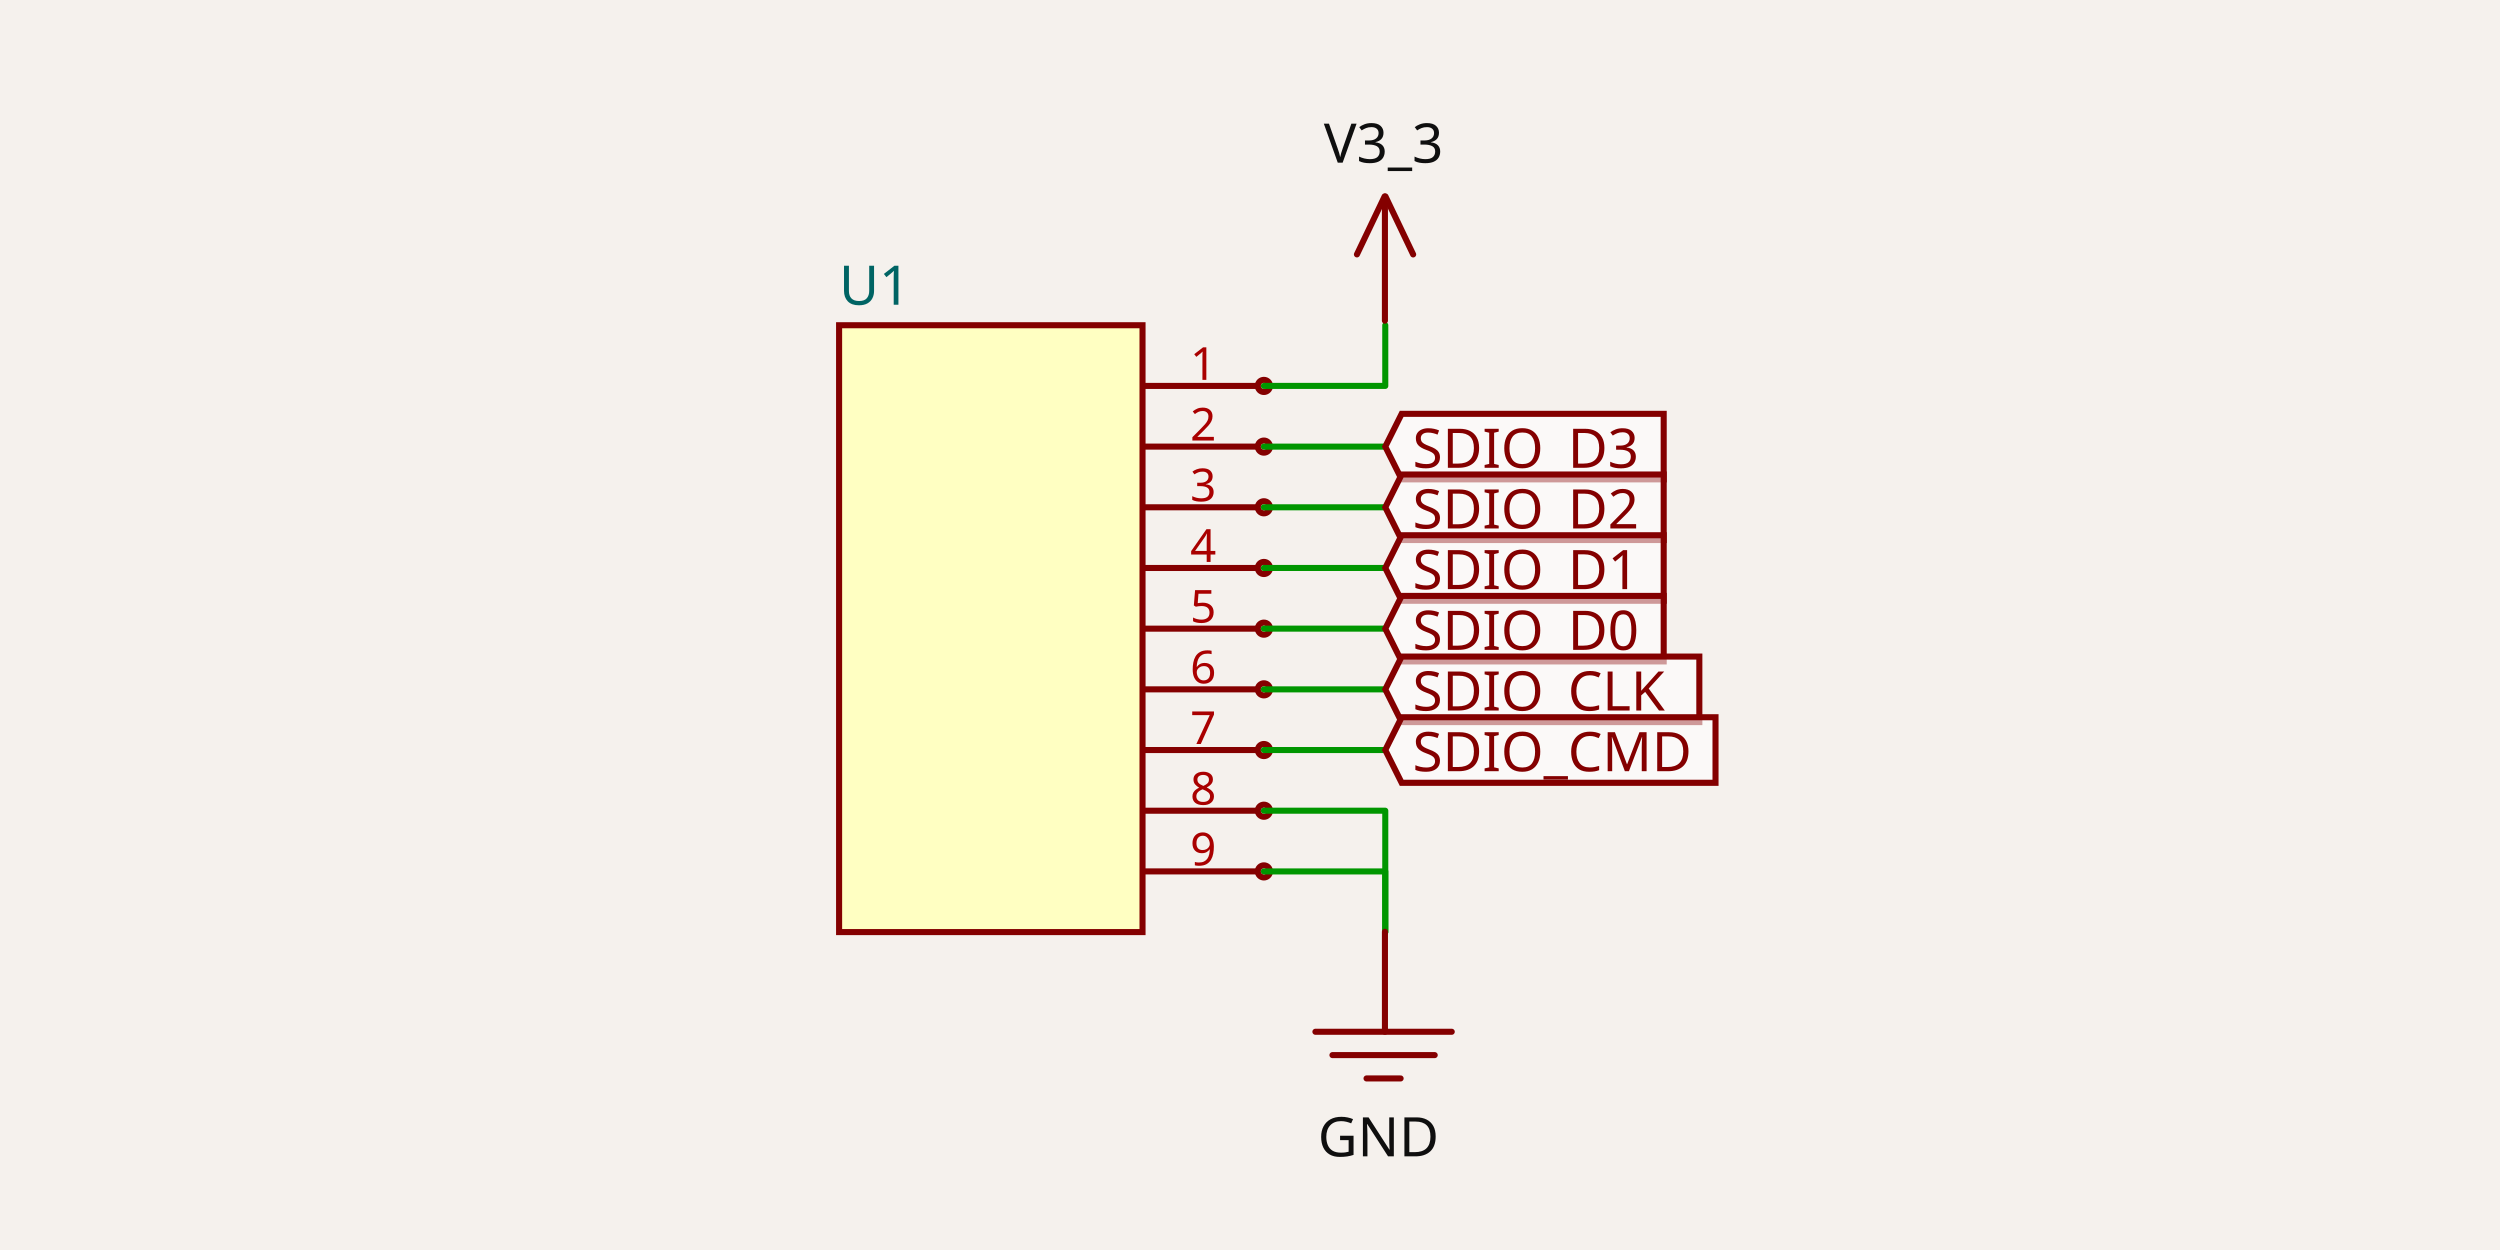
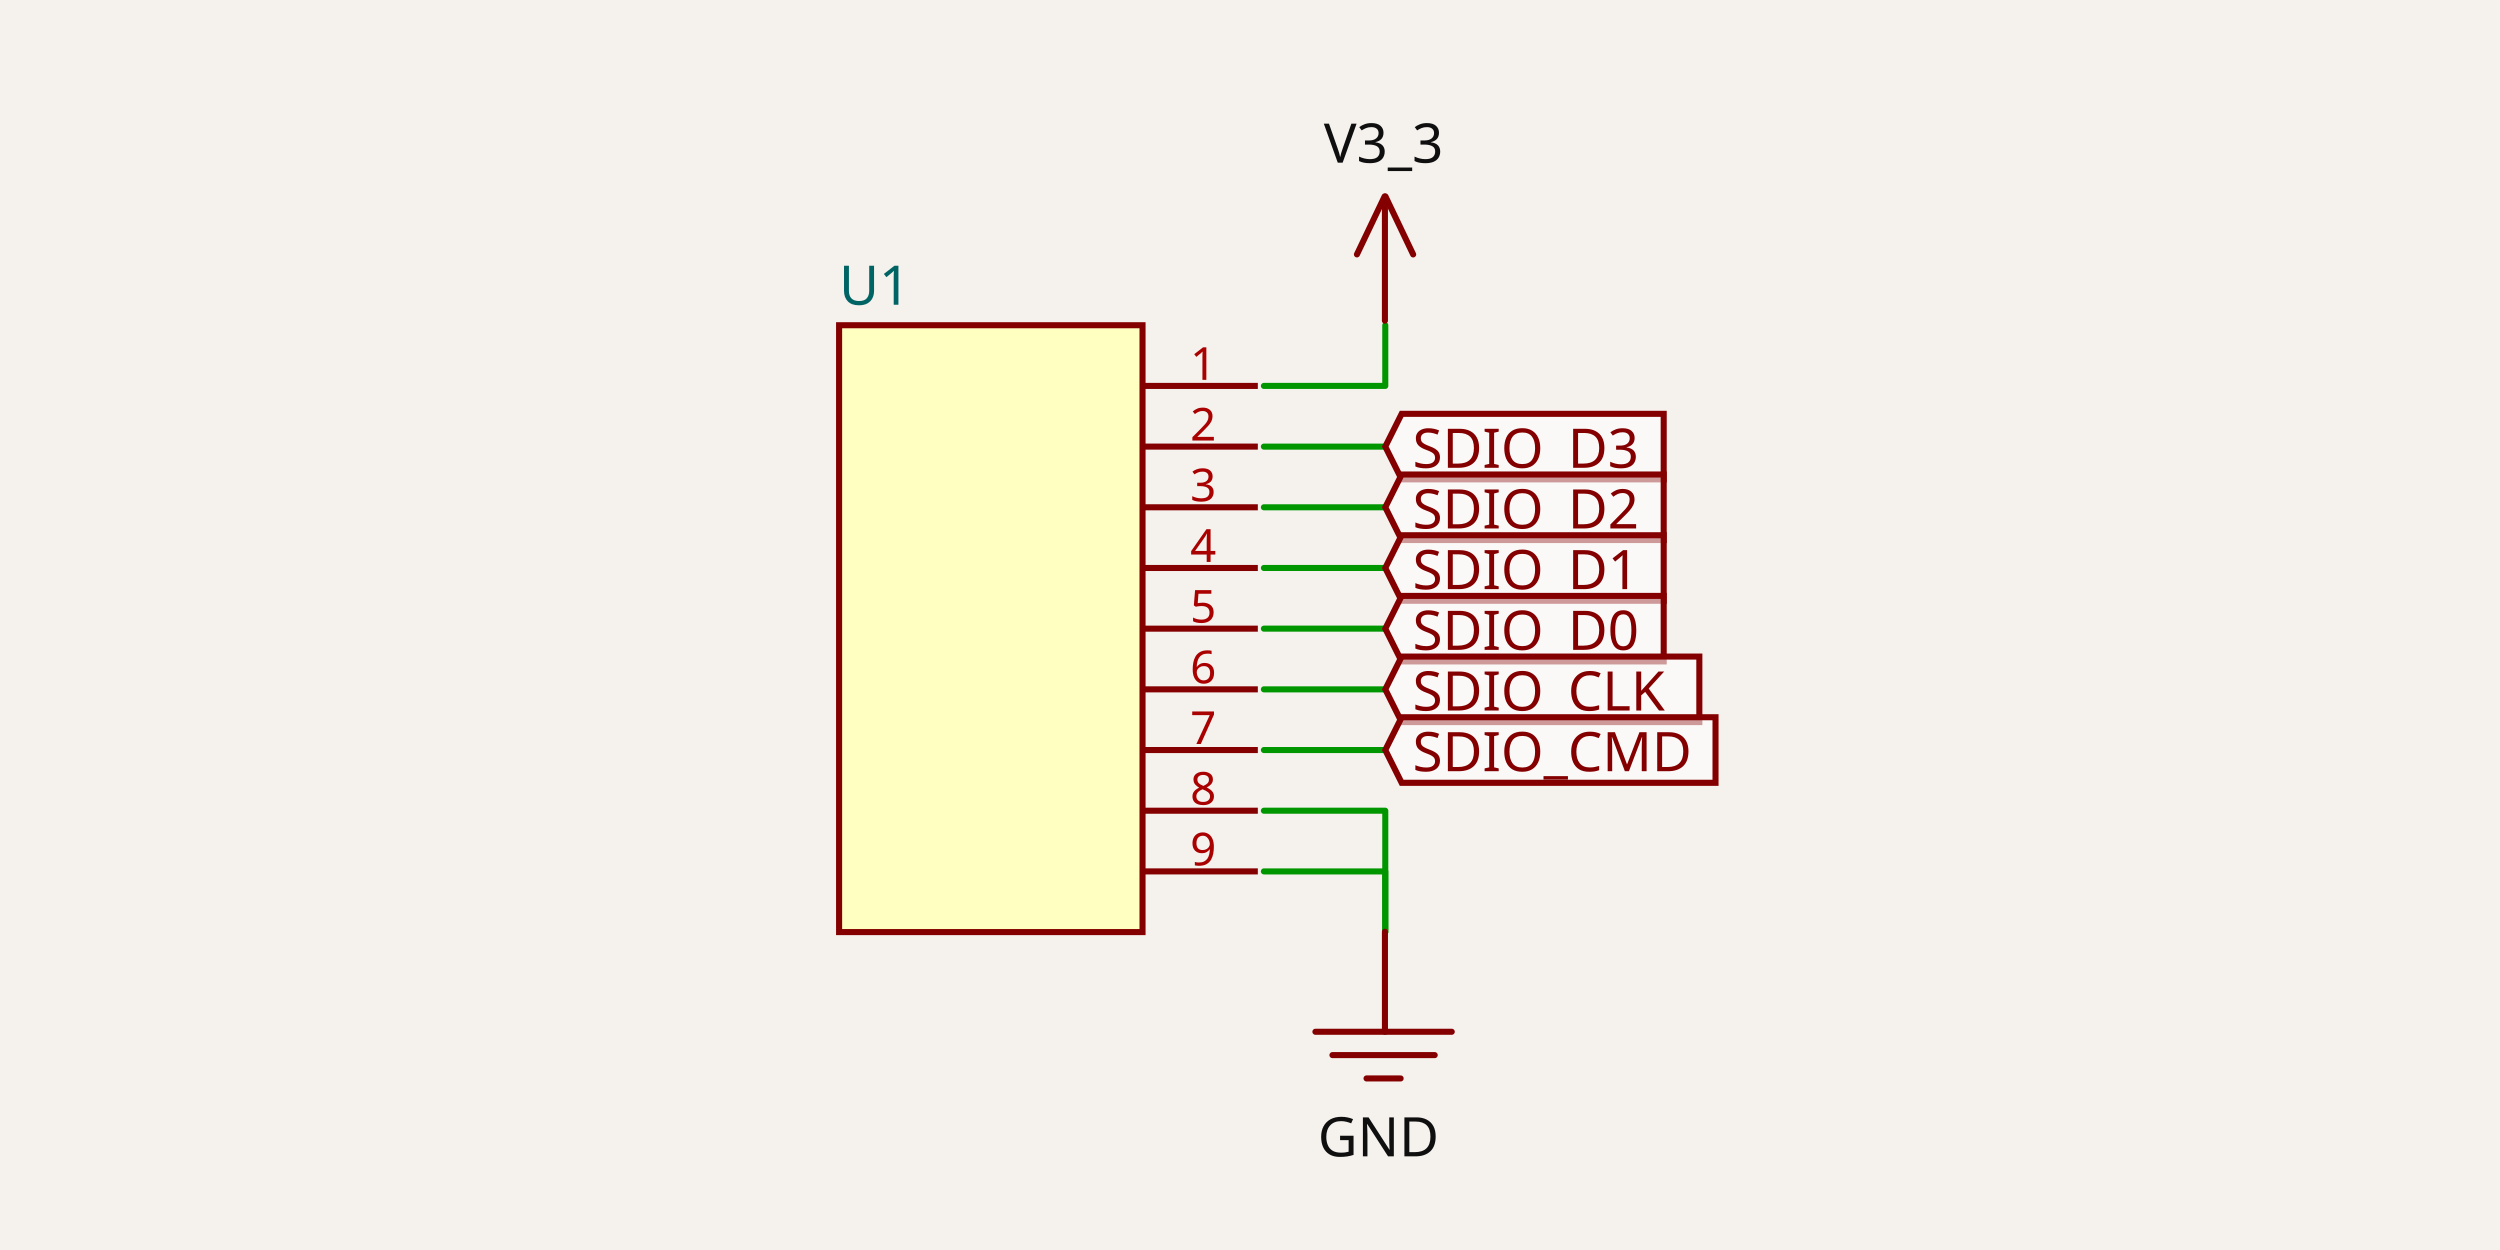
- <svg xmlns="http://www.w3.org/2000/svg" width="1200" height="600" style="background-color: rgb(245, 241, 237)" data-real-to-screen-transform="matrix(145.6452082726,0,0,-145.6452082726,475.5898630935,301.7574521798)">
+ <svg xmlns="http://www.w3.org/2000/svg" width="1200" height="600" style="background-color: rgb(245, 241, 237)" data-real-to-screen-transform="matrix(145.6452082726,0,0,-145.6452082726,475.5898630935,301.7574521798)" data-software-used-string="@tscircuit/core@0.0.532">
  <style>
              .boundary { fill: rgb(245, 241, 237); }
              .schematic-boundary { fill: none; stroke: #fff; }
              .component { fill: none; stroke: rgb(132, 0, 0); }
              .chip { fill: rgb(255, 255, 194); stroke: rgb(132, 0, 0); }
              .component-pin { fill: none; stroke: rgb(132, 0, 0); }
              .trace:hover {
                filter: invert(1);
              }
              .trace:hover .trace-crossing-outline {
                opacity: 0;
              }
              .trace:hover .trace-junction {
                filter: invert(1);
              }
              .text { font-family: sans-serif; fill: rgb(0, 150, 0); }
              .pin-number { fill: rgb(169, 0, 0); }
              .port-label { fill: rgb(0, 100, 100); }
              .component-name { fill: rgb(0, 100, 100); }
            </style>
  <rect class="boundary" x="0" y="0" width="1200" height="600" />
  <g data-circuit-json-type="schematic_component" data-schematic-component-id="schematic_component_0">
    <rect class="component chip" x="402.767" y="156.112" width="145.645" height="291.29" stroke-width="2.913px" fill="rgb(255, 255, 194)" stroke="rgb(132, 0, 0)" />
    <rect class="component-overlay" x="402.767" y="156.112" width="145.645" height="291.29" fill="transparent" />
    <text x="402.767" y="466.337" fill="#006464" text-anchor="start" dominant-baseline="middle" font-family="sans-serif" font-size="26.216px" transform="rotate(0, 402.7673, 466.3365)" />
    <text x="402.767" y="137.178" fill="#006464" text-anchor="start" dominant-baseline="middle" font-family="sans-serif" font-size="26.216px" transform="rotate(0, 402.7673, 137.1784)">U1</text>
    <line class="component-pin" x1="603.758" y1="185.241" x2="548.412" y2="185.241" stroke-width="2.913px" />
-     <circle class="component-pin" cx="606.671" cy="185.241" r="2.913" stroke-width="2.913px" />
    <text class="pin-number" x="577.542" y="182.328" style="font-family: sans-serif;" fill="rgb(169, 0, 0)" text-anchor="middle" dominant-baseline="auto" font-size="21.847px" transform="">1</text>
    <line class="component-pin" x1="603.758" y1="214.37" x2="548.412" y2="214.37" stroke-width="2.913px" />
-     <circle class="component-pin" cx="606.671" cy="214.37" r="2.913" stroke-width="2.913px" />
    <text class="pin-number" x="577.542" y="211.457" style="font-family: sans-serif;" fill="rgb(169, 0, 0)" text-anchor="middle" dominant-baseline="auto" font-size="21.847px" transform="">2</text>
    <line class="component-pin" x1="603.758" y1="243.499" x2="548.412" y2="243.499" stroke-width="2.913px" />
-     <circle class="component-pin" cx="606.671" cy="243.499" r="2.913" stroke-width="2.913px" />
    <text class="pin-number" x="577.542" y="240.586" style="font-family: sans-serif;" fill="rgb(169, 0, 0)" text-anchor="middle" dominant-baseline="auto" font-size="21.847px" transform="">3</text>
    <line class="component-pin" x1="603.758" y1="272.628" x2="548.412" y2="272.628" stroke-width="2.913px" />
-     <circle class="component-pin" cx="606.671" cy="272.628" r="2.913" stroke-width="2.913px" />
    <text class="pin-number" x="577.542" y="269.716" style="font-family: sans-serif;" fill="rgb(169, 0, 0)" text-anchor="middle" dominant-baseline="auto" font-size="21.847px" transform="">4</text>
    <line class="component-pin" x1="603.758" y1="301.757" x2="548.412" y2="301.757" stroke-width="2.913px" />
-     <circle class="component-pin" cx="606.671" cy="301.757" r="2.913" stroke-width="2.913px" />
    <text class="pin-number" x="577.542" y="298.845" style="font-family: sans-serif;" fill="rgb(169, 0, 0)" text-anchor="middle" dominant-baseline="auto" font-size="21.847px" transform="">5</text>
    <line class="component-pin" x1="603.758" y1="330.886" x2="548.412" y2="330.886" stroke-width="2.913px" />
-     <circle class="component-pin" cx="606.671" cy="330.886" r="2.913" stroke-width="2.913px" />
    <text class="pin-number" x="577.542" y="327.974" style="font-family: sans-serif;" fill="rgb(169, 0, 0)" text-anchor="middle" dominant-baseline="auto" font-size="21.847px" transform="">6</text>
    <line class="component-pin" x1="603.758" y1="360.016" x2="548.412" y2="360.016" stroke-width="2.913px" />
-     <circle class="component-pin" cx="606.671" cy="360.016" r="2.913" stroke-width="2.913px" />
    <text class="pin-number" x="577.542" y="357.103" style="font-family: sans-serif;" fill="rgb(169, 0, 0)" text-anchor="middle" dominant-baseline="auto" font-size="21.847px" transform="">7</text>
    <line class="component-pin" x1="603.758" y1="389.145" x2="548.412" y2="389.145" stroke-width="2.913px" />
-     <circle class="component-pin" cx="606.671" cy="389.145" r="2.913" stroke-width="2.913px" />
    <text class="pin-number" x="577.542" y="386.232" style="font-family: sans-serif;" fill="rgb(169, 0, 0)" text-anchor="middle" dominant-baseline="auto" font-size="21.847px" transform="">8</text>
    <line class="component-pin" x1="603.758" y1="418.274" x2="548.412" y2="418.274" stroke-width="2.913px" />
-     <circle class="component-pin" cx="606.671" cy="418.274" r="2.913" stroke-width="2.913px" />
    <text class="pin-number" x="577.542" y="415.361" style="font-family: sans-serif;" fill="rgb(169, 0, 0)" text-anchor="middle" dominant-baseline="auto" font-size="21.847px" transform="">9</text>
  </g>
  <g class="trace" data-circuit-json-type="schematic_trace" data-schematic-trace-id="schematic_trace_0">
    <path d="M 606.671 185.241 L 664.929 185.241 L 664.929 156.112" class="trace-invisible-hover-outline" stroke="rgb(0, 150, 0)" fill="none" stroke-width="23.303px" stroke-linecap="round" opacity="0" stroke-linejoin="round" />
    <path d="M 606.671 185.241 L 664.929 185.241 L 664.929 156.112" stroke="rgb(0, 150, 0)" fill="none" stroke-width="2.913px" stroke-linecap="round" stroke-linejoin="round" />
  </g>
  <g class="trace" data-circuit-json-type="schematic_trace" data-schematic-trace-id="schematic_trace_1">
    <path d="M 606.671 214.37 L 664.929 214.37" class="trace-invisible-hover-outline" stroke="rgb(0, 150, 0)" fill="none" stroke-width="23.303px" stroke-linecap="round" opacity="0" stroke-linejoin="round" />
    <path d="M 606.671 214.37 L 664.929 214.37" stroke="rgb(0, 150, 0)" fill="none" stroke-width="2.913px" stroke-linecap="round" stroke-linejoin="round" />
  </g>
  <g class="trace" data-circuit-json-type="schematic_trace" data-schematic-trace-id="schematic_trace_2">
    <path d="M 606.671 243.499 L 664.929 243.499" class="trace-invisible-hover-outline" stroke="rgb(0, 150, 0)" fill="none" stroke-width="23.303px" stroke-linecap="round" opacity="0" stroke-linejoin="round" />
    <path d="M 606.671 243.499 L 664.929 243.499" stroke="rgb(0, 150, 0)" fill="none" stroke-width="2.913px" stroke-linecap="round" stroke-linejoin="round" />
  </g>
  <g class="trace" data-circuit-json-type="schematic_trace" data-schematic-trace-id="schematic_trace_3">
    <path d="M 606.671 272.628 L 664.929 272.628 L 664.929 272.628" class="trace-invisible-hover-outline" stroke="rgb(0, 150, 0)" fill="none" stroke-width="23.303px" stroke-linecap="round" opacity="0" stroke-linejoin="round" />
    <path d="M 606.671 272.628 L 664.929 272.628 L 664.929 272.628" stroke="rgb(0, 150, 0)" fill="none" stroke-width="2.913px" stroke-linecap="round" stroke-linejoin="round" />
  </g>
  <g class="trace" data-circuit-json-type="schematic_trace" data-schematic-trace-id="schematic_trace_4">
    <path d="M 606.671 301.757 L 664.929 301.757 L 664.929 301.757" class="trace-invisible-hover-outline" stroke="rgb(0, 150, 0)" fill="none" stroke-width="23.303px" stroke-linecap="round" opacity="0" stroke-linejoin="round" />
    <path d="M 606.671 301.757 L 664.929 301.757 L 664.929 301.757" stroke="rgb(0, 150, 0)" fill="none" stroke-width="2.913px" stroke-linecap="round" stroke-linejoin="round" />
  </g>
  <g class="trace" data-circuit-json-type="schematic_trace" data-schematic-trace-id="schematic_trace_5">
    <path d="M 606.671 330.886 L 664.929 330.886 L 664.929 330.886" class="trace-invisible-hover-outline" stroke="rgb(0, 150, 0)" fill="none" stroke-width="23.303px" stroke-linecap="round" opacity="0" stroke-linejoin="round" />
    <path d="M 606.671 330.886 L 664.929 330.886 L 664.929 330.886" stroke="rgb(0, 150, 0)" fill="none" stroke-width="2.913px" stroke-linecap="round" stroke-linejoin="round" />
  </g>
  <g class="trace" data-circuit-json-type="schematic_trace" data-schematic-trace-id="schematic_trace_6">
    <path d="M 606.671 360.016 L 664.929 360.016 L 664.929 360.016" class="trace-invisible-hover-outline" stroke="rgb(0, 150, 0)" fill="none" stroke-width="23.303px" stroke-linecap="round" opacity="0" stroke-linejoin="round" />
    <path d="M 606.671 360.016 L 664.929 360.016 L 664.929 360.016" stroke="rgb(0, 150, 0)" fill="none" stroke-width="2.913px" stroke-linecap="round" stroke-linejoin="round" />
  </g>
  <g class="trace" data-circuit-json-type="schematic_trace" data-schematic-trace-id="schematic_trace_7">
    <path d="M 606.671 389.145 L 664.929 389.145 L 664.929 447.403" class="trace-invisible-hover-outline" stroke="rgb(0, 150, 0)" fill="none" stroke-width="23.303px" stroke-linecap="round" opacity="0" stroke-linejoin="round" />
    <path d="M 606.671 389.145 L 664.929 389.145 L 664.929 447.403" stroke="rgb(0, 150, 0)" fill="none" stroke-width="2.913px" stroke-linecap="round" stroke-linejoin="round" />
  </g>
  <g class="trace" data-circuit-json-type="schematic_trace" data-schematic-trace-id="schematic_trace_8">
    <path d="M 606.671 418.274 L 664.929 418.274 L 664.929 447.403" class="trace-invisible-hover-outline" stroke="rgb(0, 150, 0)" fill="none" stroke-width="23.303px" stroke-linecap="round" opacity="0" stroke-linejoin="round" />
    <path d="M 606.671 418.274 L 664.929 418.274 L 664.929 447.403" stroke="rgb(0, 150, 0)" fill="none" stroke-width="2.913px" stroke-linecap="round" stroke-linejoin="round" />
  </g>
  <rect class="component-overlay" x="651.327" y="94.285" width="26.985" height="59.651" fill="transparent" />
  <path d="M 664.607 94.285 L 651.327 122.113" stroke="rgb(132, 0, 0)" fill="none" stroke-width="2.913px" stroke-linecap="round" />
  <path d="M 665.033 94.299 L 678.313 122.128" stroke="rgb(132, 0, 0)" fill="none" stroke-width="2.913px" stroke-linecap="round" />
  <path d="M 664.761 95.019 L 664.761 153.935" stroke="rgb(132, 0, 0)" fill="none" stroke-width="2.913px" stroke-linecap="round" />
  <text x="664.109" y="85.75" fill="rgb(15, 15, 15)" font-family="sans-serif" text-anchor="middle" dominant-baseline="ideographic" font-size="26.216px">V3_3</text>
  <path class="net-label" d="     M 664.929,214.37     L 672.793,198.641     L 798.573,198.641     L 798.573,230.1     L 672.793,230.1     Z   " fill="rgba(255, 255, 255, 0.6)" stroke="rgb(132, 0, 0)" stroke-width="2.913px" />
  <text class="net-label-text" x="678.037" y="214.37" fill="rgb(132, 0, 0)" text-anchor="start" dominant-baseline="central" font-family="sans-serif" font-variant-numeric="tabular-nums" font-size="26.216px" transform="">SDIO_D3</text>
  <path class="net-label" d="     M 664.929,243.499     L 672.793,227.77     L 798.573,227.77     L 798.573,259.229     L 672.793,259.229     Z   " fill="rgba(255, 255, 255, 0.6)" stroke="rgb(132, 0, 0)" stroke-width="2.913px" />
  <text class="net-label-text" x="678.037" y="243.499" fill="rgb(132, 0, 0)" text-anchor="start" dominant-baseline="central" font-family="sans-serif" font-variant-numeric="tabular-nums" font-size="26.216px" transform="">SDIO_D2</text>
  <path class="net-label" d="     M 664.929,272.628     L 672.793,256.899     L 798.573,256.899     L 798.573,288.358     L 672.793,288.358     Z   " fill="rgba(255, 255, 255, 0.6)" stroke="rgb(132, 0, 0)" stroke-width="2.913px" />
  <text class="net-label-text" x="678.037" y="272.628" fill="rgb(132, 0, 0)" text-anchor="start" dominant-baseline="central" font-family="sans-serif" font-variant-numeric="tabular-nums" font-size="26.216px" transform="">SDIO_D1</text>
  <path class="net-label" d="     M 664.929,301.757     L 672.793,286.028     L 798.573,286.028     L 798.573,317.487     L 672.793,317.487     Z   " fill="rgba(255, 255, 255, 0.6)" stroke="rgb(132, 0, 0)" stroke-width="2.913px" />
  <text class="net-label-text" x="678.037" y="301.757" fill="rgb(132, 0, 0)" text-anchor="start" dominant-baseline="central" font-family="sans-serif" font-variant-numeric="tabular-nums" font-size="26.216px" transform="">SDIO_D0</text>
  <path class="net-label" d="     M 664.929,330.886     L 672.793,315.157     L 815.681,315.157     L 815.681,346.616     L 672.793,346.616     Z   " fill="rgba(255, 255, 255, 0.6)" stroke="rgb(132, 0, 0)" stroke-width="2.913px" />
  <text class="net-label-text" x="678.037" y="330.886" fill="rgb(132, 0, 0)" text-anchor="start" dominant-baseline="central" font-family="sans-serif" font-variant-numeric="tabular-nums" font-size="26.216px" transform="">SDIO_CLK</text>
  <path class="net-label" d="     M 664.929,360.016     L 672.793,344.286     L 823.449,344.286     L 823.449,375.745     L 672.793,375.745     Z   " fill="rgba(255, 255, 255, 0.6)" stroke="rgb(132, 0, 0)" stroke-width="2.913px" />
  <text class="net-label-text" x="678.037" y="360.016" fill="rgb(132, 0, 0)" text-anchor="start" dominant-baseline="central" font-family="sans-serif" font-variant-numeric="tabular-nums" font-size="26.216px" transform="">SDIO_CMD</text>
  <rect class="component-overlay" x="631.395" y="447.245" width="65.441" height="70.409" fill="transparent" />
  <path d="M 664.77 447.245 L 664.77 495.254" stroke="rgb(132, 0, 0)" fill="none" stroke-width="2.913px" stroke-linecap="round" />
  <path d="M 631.395 495.25 L 696.837 495.25" stroke="rgb(132, 0, 0)" fill="none" stroke-width="2.913px" stroke-linecap="round" />
  <path d="M 639.575 506.452 L 688.657 506.452" stroke="rgb(132, 0, 0)" fill="none" stroke-width="2.913px" stroke-linecap="round" />
  <path d="M 655.936 517.654 L 672.296 517.654" stroke="rgb(132, 0, 0)" fill="none" stroke-width="2.913px" stroke-linecap="round" />
  <text x="661.634" y="534.714" fill="rgb(15, 15, 15)" font-family="sans-serif" text-anchor="middle" dominant-baseline="hanging" font-size="26.216px">GND</text>
</svg>
